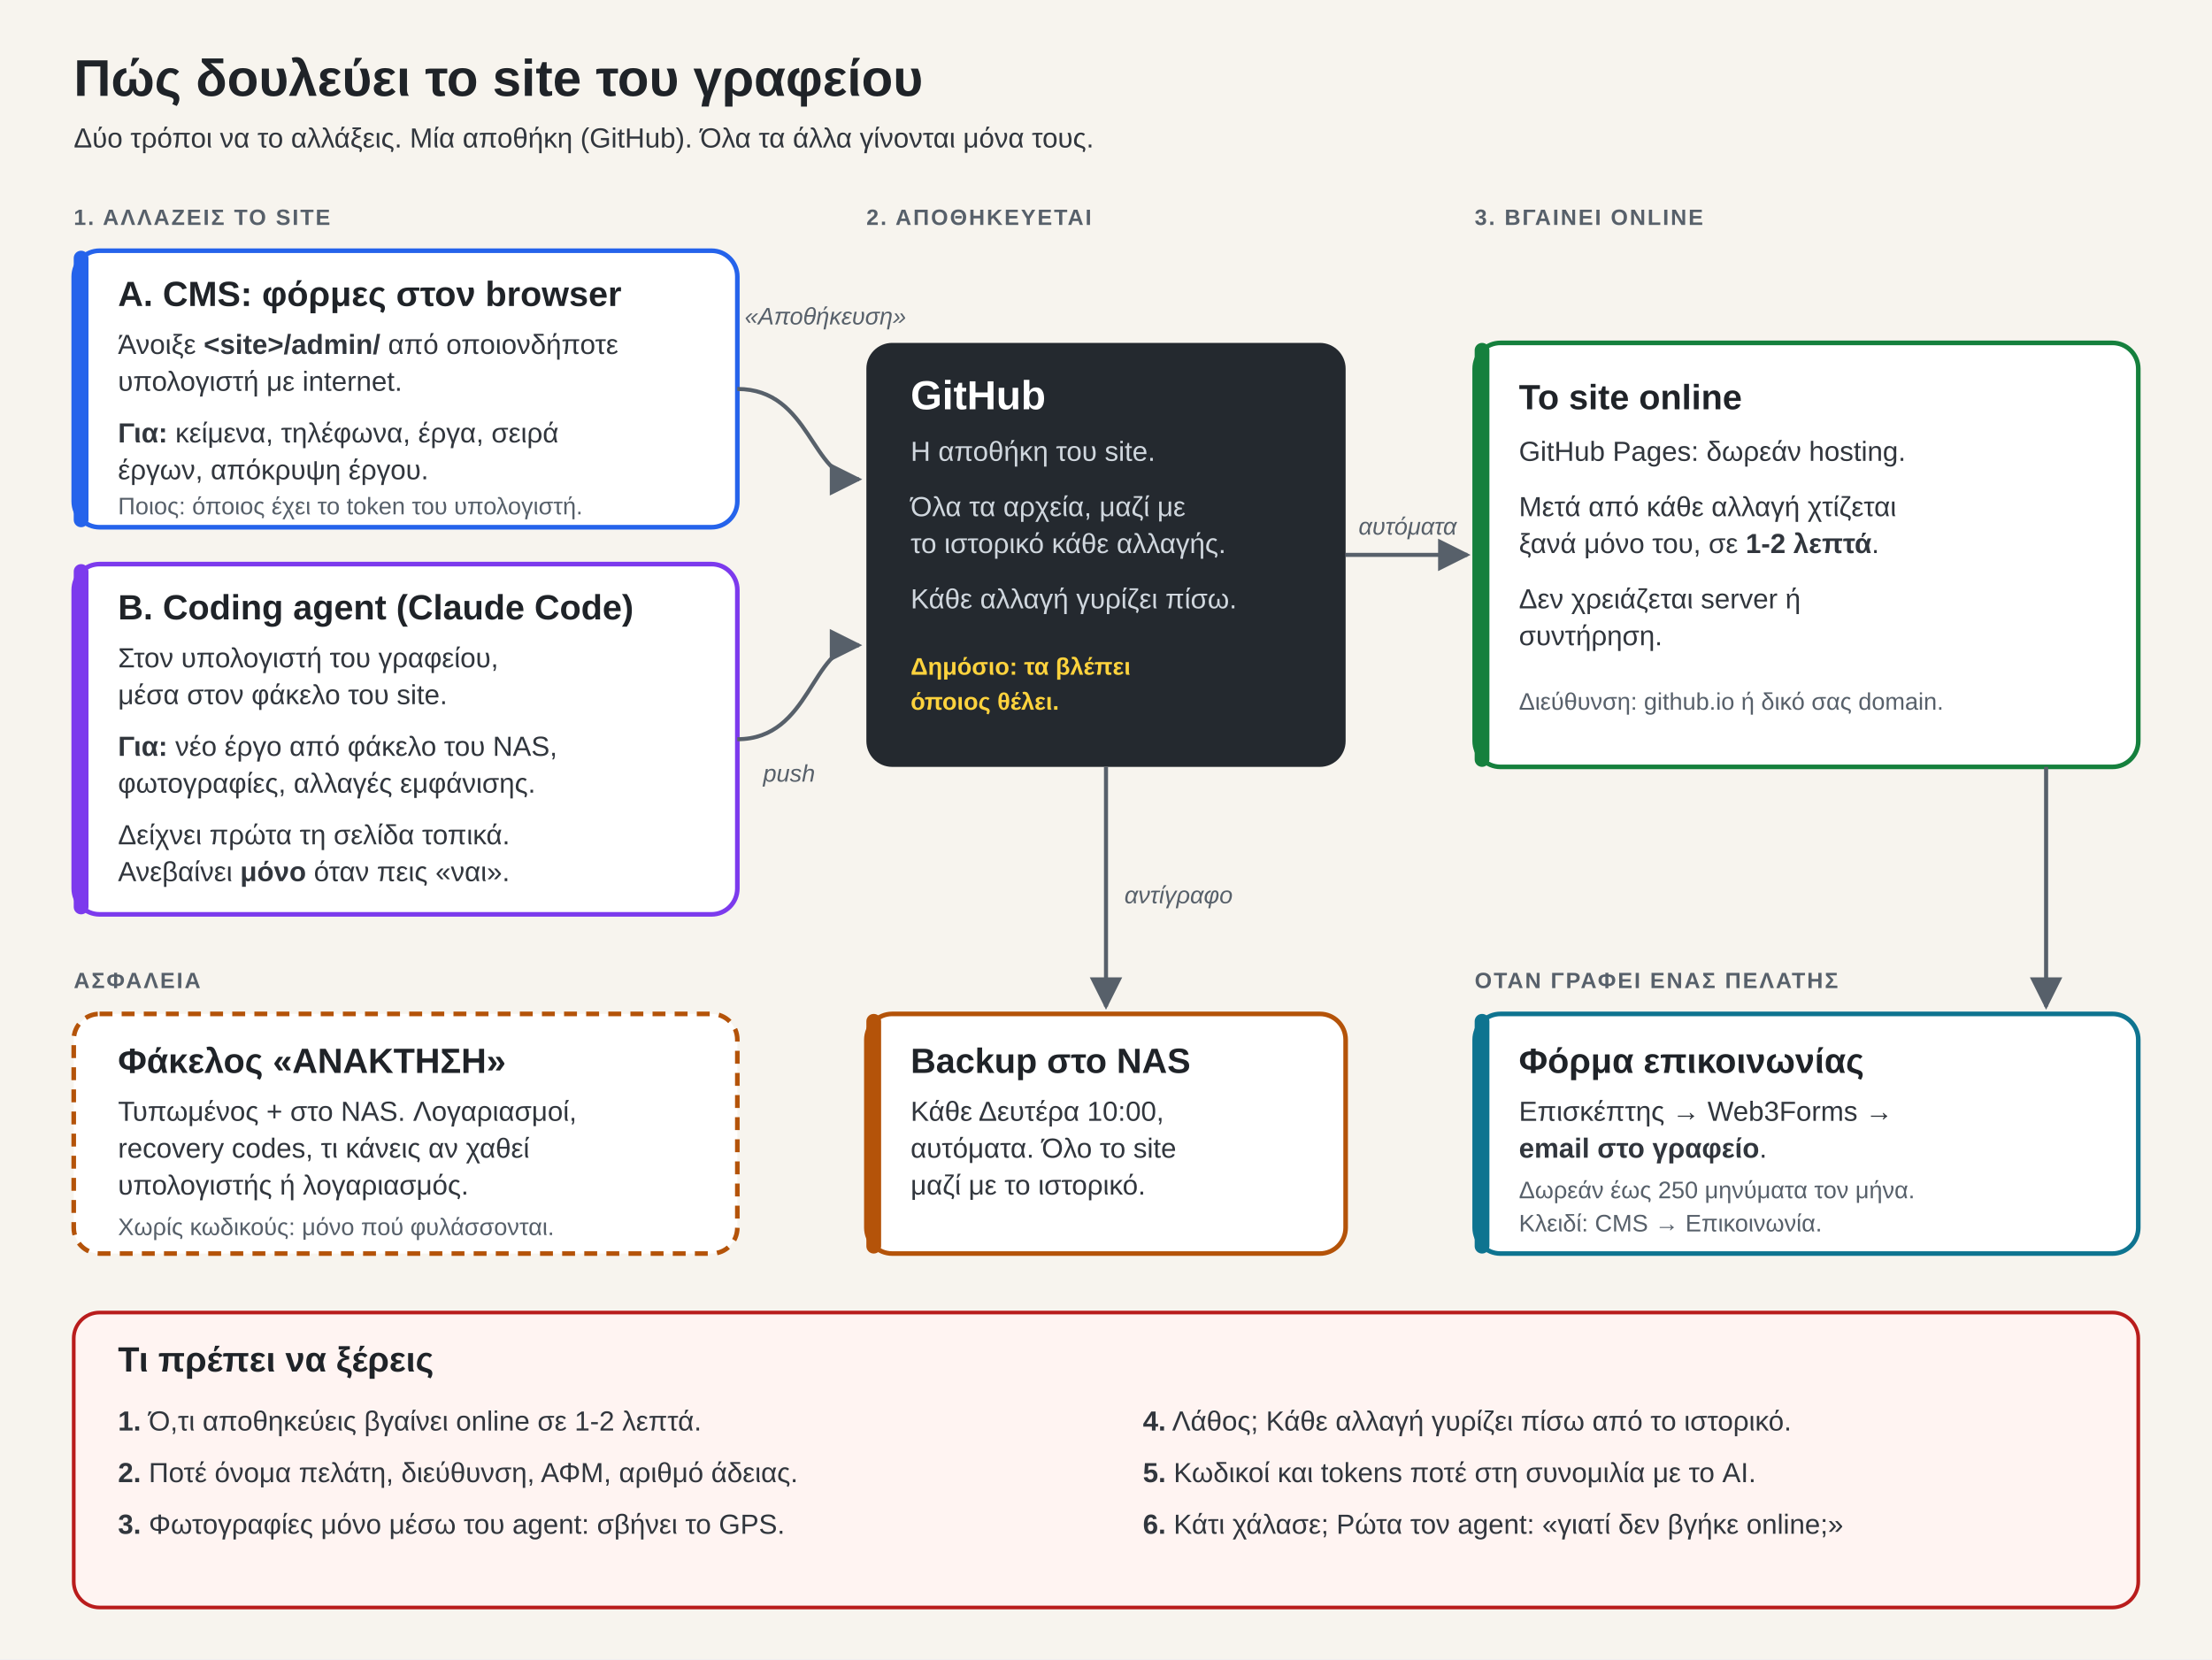
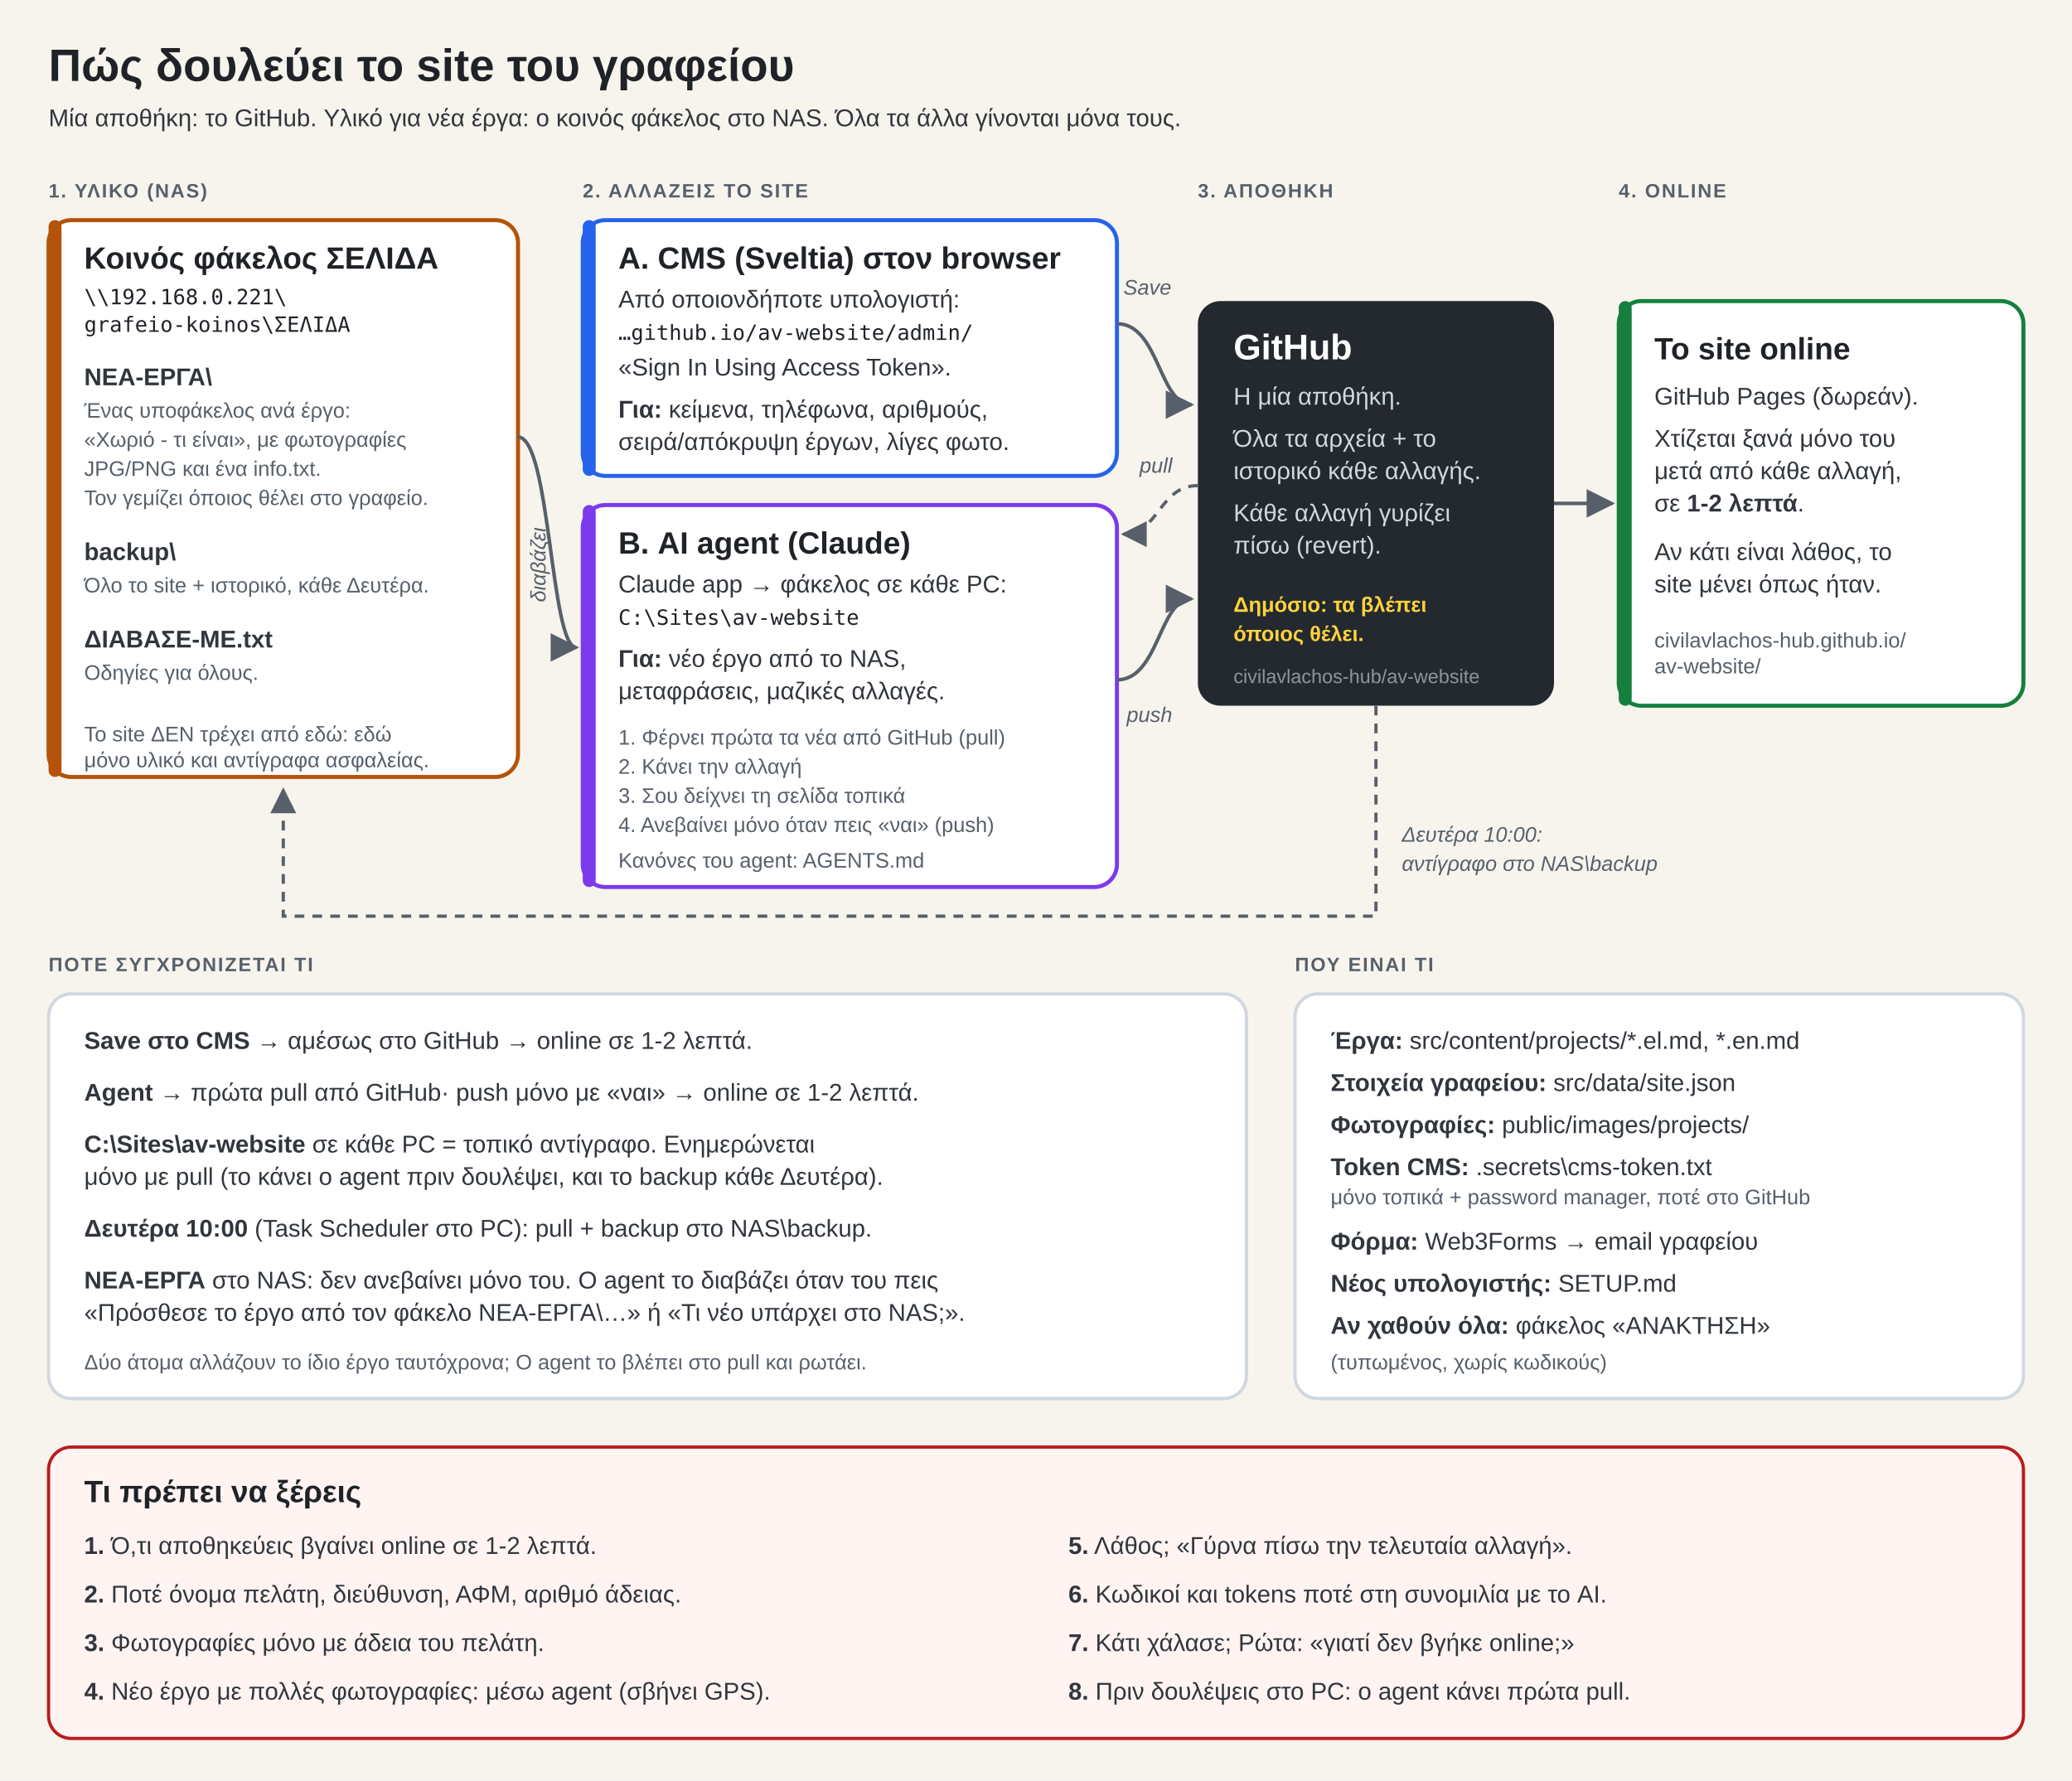
- <svg xmlns="http://www.w3.org/2000/svg" viewBox="0 0 1200 900" width="1200" height="900" font-family="'Segoe UI', system-ui, -apple-system, Arial, sans-serif">
+ <svg xmlns="http://www.w3.org/2000/svg" viewBox="0 0 1280 1100" width="1280" height="1100" font-family="'Segoe UI', system-ui, -apple-system, Arial, sans-serif">
  <defs>
    <marker id="arr" viewBox="0 0 10 10" refX="9" refY="5" markerWidth="8" markerHeight="8" orient="auto-start-reverse">
      <path d="M0,0 L10,5 L0,10 z" fill="#57606a" />
    </marker>
    <style>
      .h { font-size: 19px; font-weight: 700; fill: #1f2328; }
      .t { font-size: 15px; fill: #31363d; }
      .s { font-size: 13px; fill: #57606a; }
+       .m { font-size: 13px; font-family: Consolas, 'Cascadia Mono', monospace; fill: #1f2328; }
      .b { font-weight: 700; }
      .k { font-size: 12px; font-weight: 700; letter-spacing: .08em; fill: #57606a; }
      .ln { stroke: #57606a; stroke-width: 2.2; fill: none; marker-end: url(#arr); }
+       .dl { stroke: #57606a; stroke-width: 2; fill: none; stroke-dasharray: 6 5; marker-end: url(#arr); }
      .lbl { font-size: 13px; fill: #57606a; font-style: italic; }
    </style>
  </defs>
-   <rect width="1200" height="900" fill="#f7f4ee" />
-   <text x="40" y="52" font-size="28" font-weight="700" fill="#1f2328">Πώς δουλεύει το site του γραφείου</text>
-   <text x="40" y="80" class="t">Δύο τρόποι να το αλλάξεις. Μία αποθήκη (GitHub). Όλα τα άλλα γίνονται μόνα τους.</text>
-   <text x="40" y="122" class="k">1. ΑΛΛΑΖΕΙΣ ΤΟ SITE</text>
-   <text x="470" y="122" class="k">2. ΑΠΟΘΗΚΕΥΕΤΑΙ</text>
-   <text x="800" y="122" class="k">3. ΒΓΑΙΝΕΙ ONLINE</text>
-   <rect x="40" y="136" width="360" height="150" rx="14" fill="#fff" stroke="#2563eb" stroke-width="2.5" />
-   <rect x="40" y="136" width="8" height="150" rx="4" fill="#2563eb" />
-   <text x="64" y="166" class="h">Α. CMS: φόρμες στον browser</text>
-   <text x="64" y="192" class="t">Άνοιξε <tspan class="b">&lt;site&gt;/admin/</tspan> από οποιονδήποτε</text>
-   <text x="64" y="212" class="t">υπολογιστή με internet.</text>
-   <text x="64" y="240" class="t">
-     <tspan class="b">Για:</tspan> κείμενα, τηλέφωνα, έργα, σειρά</text>
-   <text x="64" y="260" class="t">έργων, απόκρυψη έργου.</text>
-   <text x="64" y="279" class="s">Ποιος: όποιος έχει το token του υπολογιστή.</text>
-   <rect x="40" y="306" width="360" height="190" rx="14" fill="#fff" stroke="#7c3aed" stroke-width="2.5" />
-   <rect x="40" y="306" width="8" height="190" rx="4" fill="#7c3aed" />
-   <text x="64" y="336" class="h">Β. Coding agent (Claude Code)</text>
-   <text x="64" y="362" class="t">Στον υπολογιστή του γραφείου,</text>
-   <text x="64" y="382" class="t">μέσα στον φάκελο του site.</text>
-   <text x="64" y="410" class="t">
-     <tspan class="b">Για:</tspan> νέο έργο από φάκελο του NAS,</text>
-   <text x="64" y="430" class="t">φωτογραφίες, αλλαγές εμφάνισης.</text>
-   <text x="64" y="458" class="t">Δείχνει πρώτα τη σελίδα τοπικά.</text>
-   <text x="64" y="478" class="t">Ανεβαίνει <tspan class="b">μόνο</tspan> όταν πεις «ναι».</text>
-   <rect x="470" y="186" width="260" height="230" rx="14" fill="#24292f" />
-   <text x="494" y="222" font-size="22" font-weight="700" fill="#fff">GitHub</text>
-   <text x="494" y="250" font-size="15" fill="#d0d7de">Η αποθήκη του site.</text>
-   <text x="494" y="280" font-size="15" fill="#d0d7de">Όλα τα αρχεία, μαζί με</text>
-   <text x="494" y="300" font-size="15" fill="#d0d7de">το ιστορικό κάθε αλλαγής.</text>
-   <text x="494" y="330" font-size="15" fill="#d0d7de">Κάθε αλλαγή γυρίζει πίσω.</text>
-   <text x="494" y="366" font-size="13" fill="#ffd33d" font-weight="700">Δημόσιο: τα βλέπει</text>
-   <text x="494" y="385" font-size="13" fill="#ffd33d" font-weight="700">όποιος θέλει.</text>
-   <rect x="800" y="186" width="360" height="230" rx="14" fill="#fff" stroke="#15803d" stroke-width="2.5" />
-   <rect x="800" y="186" width="8" height="230" rx="4" fill="#15803d" />
-   <text x="824" y="222" class="h">Το site online</text>
-   <text x="824" y="250" class="t">GitHub Pages: δωρεάν hosting.</text>
-   <text x="824" y="280" class="t">Μετά από κάθε αλλαγή χτίζεται</text>
-   <text x="824" y="300" class="t">ξανά μόνο του, σε <tspan class="b">1-2 λεπτά</tspan>.</text>
-   <text x="824" y="330" class="t">Δεν χρειάζεται server ή</text>
-   <text x="824" y="350" class="t">συντήρηση.</text>
-   <text x="824" y="385" class="s">Διεύθυνση: github.io ή δικό σας domain.</text>
-   <path class="ln" d="M400,211 C440,211 440,260 466,260" />
-   <text x="404" y="176" class="lbl">«Αποθήκευση»</text>
-   <path class="ln" d="M400,401 C440,401 440,350 466,350" />
-   <text x="414" y="424" class="lbl">push</text>
-   <path class="ln" d="M730,301 L796,301" />
-   <text x="737" y="290" class="lbl">αυτόματα</text>
-   <text x="40" y="536" class="k">ΑΣΦΑΛΕΙΑ</text>
-   <text x="800" y="536" class="k">ΟΤΑΝ ΓΡΑΦΕΙ ΕΝΑΣ ΠΕΛΑΤΗΣ</text>
-   <rect x="40" y="550" width="360" height="130" rx="14" fill="#fff" stroke="#b45309" stroke-width="2.5" stroke-dasharray="7 5" />
-   <text x="64" y="582" class="h">Φάκελος «ΑΝΑΚΤΗΣΗ»</text>
-   <text x="64" y="608" class="t">Τυπωμένος + στο NAS. Λογαριασμοί,</text>
-   <text x="64" y="628" class="t">recovery codes, τι κάνεις αν χαθεί</text>
-   <text x="64" y="648" class="t">υπολογιστής ή λογαριασμός.</text>
-   <text x="64" y="670" class="s">Χωρίς κωδικούς: μόνο πού φυλάσσονται.</text>
-   <rect x="470" y="550" width="260" height="130" rx="14" fill="#fff" stroke="#b45309" stroke-width="2.5" />
-   <rect x="470" y="550" width="8" height="130" rx="4" fill="#b45309" />
-   <text x="494" y="582" class="h">Backup στο NAS</text>
-   <text x="494" y="608" class="t">Κάθε Δευτέρα 10:00,</text>
-   <text x="494" y="628" class="t">αυτόματα. Όλο το site</text>
-   <text x="494" y="648" class="t">μαζί με το ιστορικό.</text>
-   <path class="ln" d="M600,416 L600,546" />
-   <text x="610" y="490" class="lbl">αντίγραφο</text>
-   <rect x="800" y="550" width="360" height="130" rx="14" fill="#fff" stroke="#0e7490" stroke-width="2.5" />
-   <rect x="800" y="550" width="8" height="130" rx="4" fill="#0e7490" />
-   <text x="824" y="582" class="h">Φόρμα επικοινωνίας</text>
-   <text x="824" y="608" class="t">Επισκέπτης → Web3Forms →</text>
-   <text x="824" y="628" class="t">
-     <tspan class="b">email στο γραφείο</tspan>.</text>
-   <text x="824" y="650" class="s">Δωρεάν έως 250 μηνύματα τον μήνα.</text>
-   <text x="824" y="668" class="s">Κλειδί: CMS → Επικοινωνία.</text>
-   <path class="ln" d="M1110,416 L1110,546" />
-   <rect x="40" y="712" width="1120" height="160" rx="14" fill="#fff4f2" stroke="#b91c1c" stroke-width="2" />
-   <text x="64" y="744" class="h" fill="#b91c1c">Τι πρέπει να ξέρεις</text>
-   <text x="64" y="776" class="t">
+   <rect width="1280" height="1100" fill="#f7f4ee" />
+   <text x="30" y="50" font-size="28" font-weight="700" fill="#1f2328">Πώς δουλεύει το site του γραφείου</text>
+   <text x="30" y="78" class="t">Μία αποθήκη: το GitHub. Υλικό για νέα έργα: ο κοινός φάκελος στο NAS. Όλα τα άλλα γίνονται μόνα τους.</text>
+   <text x="30" y="122" class="k">1. ΥΛΙΚΟ (NAS)</text>
+   <text x="360" y="122" class="k">2. ΑΛΛΑΖΕΙΣ ΤΟ SITE</text>
+   <text x="740" y="122" class="k">3. ΑΠΟΘΗΚΗ</text>
+   <text x="1000" y="122" class="k">4. ONLINE</text>
+   <rect x="30" y="136" width="290" height="344" rx="14" fill="#fff" stroke="#b45309" stroke-width="2.5" />
+   <rect x="30" y="136" width="8" height="344" rx="4" fill="#b45309" />
+   <text x="52" y="166" class="h">Κοινός φάκελος ΣΕΛΙΔΑ</text>
+   <text x="52" y="188" class="m">\\192.168.0.221\</text>
+   <text x="52" y="205" class="m">grafeio-koinos\ΣΕΛΙΔΑ</text>
+   <text x="52" y="238" class="t">
+     <tspan class="b">ΝΕΑ-ΕΡΓΑ\</tspan>
+   </text>
+   <text x="52" y="258" class="s">Ένας υποφάκελος ανά έργο:</text>
+   <text x="52" y="276" class="s">«Χωριό - τι είναι», με φωτογραφίες</text>
+   <text x="52" y="294" class="s">JPG/PNG και ένα info.txt.</text>
+   <text x="52" y="312" class="s">Τον γεμίζει όποιος θέλει στο γραφείο.</text>
+   <text x="52" y="346" class="t">
+     <tspan class="b">backup\</tspan>
+   </text>
+   <text x="52" y="366" class="s">Όλο το site + ιστορικό, κάθε Δευτέρα.</text>
+   <text x="52" y="400" class="t">
+     <tspan class="b">ΔΙΑΒΑΣΕ-ΜΕ.txt</tspan>
+   </text>
+   <text x="52" y="420" class="s">Οδηγίες για όλους.</text>
+   <text x="52" y="458" class="s">Το site ΔΕΝ τρέχει από εδώ: εδώ</text>
+   <text x="52" y="474" class="s">μόνο υλικό και αντίγραφα ασφαλείας.</text>
+   <rect x="360" y="136" width="330" height="158" rx="14" fill="#fff" stroke="#2563eb" stroke-width="2.5" />
+   <rect x="360" y="136" width="8" height="158" rx="4" fill="#2563eb" />
+   <text x="382" y="166" class="h">Α. CMS (Sveltia) στον browser</text>
+   <text x="382" y="190" class="t">Από οποιονδήποτε υπολογιστή:</text>
+   <text x="382" y="210" class="m">…github.io/av-website/admin/</text>
+   <text x="382" y="232" class="t">«Sign In Using Access Token».</text>
+   <text x="382" y="258" class="t">
+     <tspan class="b">Για:</tspan> κείμενα, τηλέφωνα, αριθμούς,</text>
+   <text x="382" y="278" class="t">σειρά/απόκρυψη έργων, λίγες φωτο.</text>
+   <rect x="360" y="312" width="330" height="236" rx="14" fill="#fff" stroke="#7c3aed" stroke-width="2.5" />
+   <rect x="360" y="312" width="8" height="236" rx="4" fill="#7c3aed" />
+   <text x="382" y="342" class="h">Β. AI agent (Claude)</text>
+   <text x="382" y="366" class="t">Claude app → φάκελος σε κάθε PC:</text>
+   <text x="382" y="386" class="m">C:\Sites\av-website</text>
+   <text x="382" y="412" class="t">
+     <tspan class="b">Για:</tspan> νέο έργο από το NAS,</text>
+   <text x="382" y="432" class="t">μεταφράσεις, μαζικές αλλαγές.</text>
+   <text x="382" y="460" class="s">1. Φέρνει πρώτα τα νέα από GitHub (pull)</text>
+   <text x="382" y="478" class="s">2. Κάνει την αλλαγή</text>
+   <text x="382" y="496" class="s">3. Σου δείχνει τη σελίδα τοπικά</text>
+   <text x="382" y="514" class="s">4. Ανεβαίνει μόνο όταν πεις «ναι» (push)</text>
+   <text x="382" y="536" class="s">Κανόνες του agent: AGENTS.md</text>
+   <rect x="740" y="186" width="220" height="250" rx="14" fill="#24292f" />
+   <text x="762" y="222" font-size="22" font-weight="700" fill="#fff">GitHub</text>
+   <text x="762" y="250" font-size="15" fill="#d0d7de">Η μία αποθήκη.</text>
+   <text x="762" y="276" font-size="15" fill="#d0d7de">Όλα τα αρχεία + το</text>
+   <text x="762" y="296" font-size="15" fill="#d0d7de">ιστορικό κάθε αλλαγής.</text>
+   <text x="762" y="322" font-size="15" fill="#d0d7de">Κάθε αλλαγή γυρίζει</text>
+   <text x="762" y="342" font-size="15" fill="#d0d7de">πίσω (revert).</text>
+   <text x="762" y="378" font-size="13" fill="#ffd33d" font-weight="700">Δημόσιο: τα βλέπει</text>
+   <text x="762" y="396" font-size="13" fill="#ffd33d" font-weight="700">όποιος θέλει.</text>
+   <text x="762" y="422" font-size="12" fill="#8c959f">civilavlachos-hub/av-website</text>
+   <rect x="1000" y="186" width="250" height="250" rx="14" fill="#fff" stroke="#15803d" stroke-width="2.5" />
+   <rect x="1000" y="186" width="8" height="250" rx="4" fill="#15803d" />
+   <text x="1022" y="222" class="h">Το site online</text>
+   <text x="1022" y="250" class="t">GitHub Pages (δωρεάν).</text>
+   <text x="1022" y="276" class="t">Χτίζεται ξανά μόνο του</text>
+   <text x="1022" y="296" class="t">μετά από κάθε αλλαγή,</text>
+   <text x="1022" y="316" class="t">σε <tspan class="b">1-2 λεπτά</tspan>.</text>
+   <text x="1022" y="346" class="t">Αν κάτι είναι λάθος, το</text>
+   <text x="1022" y="366" class="t">site μένει όπως ήταν.</text>
+   <text x="1022" y="400" class="s">civilavlachos-hub.github.io/</text>
+   <text x="1022" y="416" class="s">av-website/</text>
+   <path class="ln" d="M320,270 C340,270 340,400 356,400" />
+   <text x="0" y="0" class="lbl" transform="translate(337,372) rotate(-90)">διαβάζει</text>
+   <path class="ln" d="M690,200 C716,200 716,250 736,250" />
+   <text x="694" y="182" class="lbl">Save</text>
+   <path class="ln" d="M690,420 C716,420 716,370 736,370" />
+   <text x="696" y="446" class="lbl">push</text>
+   <path class="dl" d="M740,300 C716,300 716,330 694,330" />
+   <text x="704" y="292" class="lbl">pull</text>
+   <path class="ln" d="M960,311 L996,311" />
+   <path class="dl" d="M850,436 L850,566 L175,566 L175,488" />
+   <text x="866" y="520" class="lbl">Δευτέρα 10:00:</text>
+   <text x="866" y="538" class="lbl">αντίγραφο στο NAS\backup</text>
+   <text x="30" y="600" class="k">ΠΟΤΕ ΣΥΓΧΡΟΝΙΖΕΤΑΙ ΤΙ</text>
+   <rect x="30" y="614" width="740" height="250" rx="14" fill="#fff" stroke="#d0d7de" stroke-width="2" />
+   <text x="52" y="648" class="t">
+     <tspan class="b">Save στο CMS</tspan> → αμέσως στο GitHub → online σε 1-2 λεπτά.</text>
+   <text x="52" y="680" class="t">
+     <tspan class="b">Agent</tspan> → πρώτα pull από GitHub· push μόνο με «ναι» → online σε 1-2 λεπτά.</text>
+   <text x="52" y="712" class="t">
+     <tspan class="b">C:\Sites\av-website</tspan> σε κάθε PC = τοπικό αντίγραφο. Ενημερώνεται</text>
+   <text x="52" y="732" class="t">μόνο με pull (το κάνει ο agent πριν δουλέψει, και το backup κάθε Δευτέρα).</text>
+   <text x="52" y="764" class="t">
+     <tspan class="b">Δευτέρα 10:00</tspan> (Task Scheduler στο PC): pull + backup στο NAS\backup.</text>
+   <text x="52" y="796" class="t">
+     <tspan class="b">ΝΕΑ-ΕΡΓΑ</tspan> στο NAS: δεν ανεβαίνει μόνο του. Ο agent το διαβάζει όταν του πεις</text>
+   <text x="52" y="816" class="t">«Πρόσθεσε το έργο από τον φάκελο ΝΕΑ-ΕΡΓΑ\…» ή «Τι νέο υπάρχει στο NAS;».</text>
+   <text x="52" y="846" class="s">Δύο άτομα αλλάζουν το ίδιο έργο ταυτόχρονα; Ο agent το βλέπει στο pull και ρωτάει.</text>
+   <text x="800" y="600" class="k">ΠΟΥ ΕΙΝΑΙ ΤΙ</text>
+   <rect x="800" y="614" width="450" height="250" rx="14" fill="#fff" stroke="#d0d7de" stroke-width="2" />
+   <text x="822" y="648" class="t">
+     <tspan class="b">Έργα:</tspan> src/content/projects/*.el.md, *.en.md</text>
+   <text x="822" y="674" class="t">
+     <tspan class="b">Στοιχεία γραφείου:</tspan> src/data/site.json</text>
+   <text x="822" y="700" class="t">
+     <tspan class="b">Φωτογραφίες:</tspan> public/images/projects/</text>
+   <text x="822" y="726" class="t">
+     <tspan class="b">Token CMS:</tspan> .secrets\cms-token.txt</text>
+   <text x="822" y="744" class="s">μόνο τοπικά + password manager, ποτέ στο GitHub</text>
+   <text x="822" y="772" class="t">
+     <tspan class="b">Φόρμα:</tspan> Web3Forms → email γραφείου</text>
+   <text x="822" y="798" class="t">
+     <tspan class="b">Νέος υπολογιστής:</tspan> SETUP.md</text>
+   <text x="822" y="824" class="t">
+     <tspan class="b">Αν χαθούν όλα:</tspan> φάκελος «ΑΝΑΚΤΗΣΗ»</text>
+   <text x="822" y="846" class="s">(τυπωμένος, χωρίς κωδικούς)</text>
+   <rect x="30" y="894" width="1220" height="180" rx="14" fill="#fff4f2" stroke="#b91c1c" stroke-width="2" />
+   <text x="52" y="928" class="h" fill="#b91c1c">Τι πρέπει να ξέρεις</text>
+   <text x="52" y="960" class="t">
    <tspan class="b">1.</tspan> Ό,τι αποθηκεύεις βγαίνει online σε 1-2 λεπτά.</text>
-   <text x="64" y="804" class="t">
+   <text x="52" y="990" class="t">
    <tspan class="b">2.</tspan> Ποτέ όνομα πελάτη, διεύθυνση, ΑΦΜ, αριθμό άδειας.</text>
-   <text x="64" y="832" class="t">
-     <tspan class="b">3.</tspan> Φωτογραφίες μόνο μέσω του agent: σβήνει το GPS.</text>
-   <text x="620" y="776" class="t">
-     <tspan class="b">4.</tspan> Λάθος; Κάθε αλλαγή γυρίζει πίσω από το ιστορικό.</text>
-   <text x="620" y="804" class="t">
-     <tspan class="b">5.</tspan> Κωδικοί και tokens ποτέ στη συνομιλία με το AI.</text>
-   <text x="620" y="832" class="t">
-     <tspan class="b">6.</tspan> Κάτι χάλασε; Ρώτα τον agent: «γιατί δεν βγήκε online;»</text>
+   <text x="52" y="1020" class="t">
+     <tspan class="b">3.</tspan> Φωτογραφίες μόνο με άδεια του πελάτη.</text>
+   <text x="52" y="1050" class="t">
+     <tspan class="b">4.</tspan> Νέο έργο με πολλές φωτογραφίες: μέσω agent (σβήνει GPS).</text>
+   <text x="660" y="960" class="t">
+     <tspan class="b">5.</tspan> Λάθος; «Γύρνα πίσω την τελευταία αλλαγή».</text>
+   <text x="660" y="990" class="t">
+     <tspan class="b">6.</tspan> Κωδικοί και tokens ποτέ στη συνομιλία με το AI.</text>
+   <text x="660" y="1020" class="t">
+     <tspan class="b">7.</tspan> Κάτι χάλασε; Ρώτα: «γιατί δεν βγήκε online;»</text>
+   <text x="660" y="1050" class="t">
+     <tspan class="b">8.</tspan> Πριν δουλέψεις στο PC: ο agent κάνει πρώτα pull.</text>
</svg>
